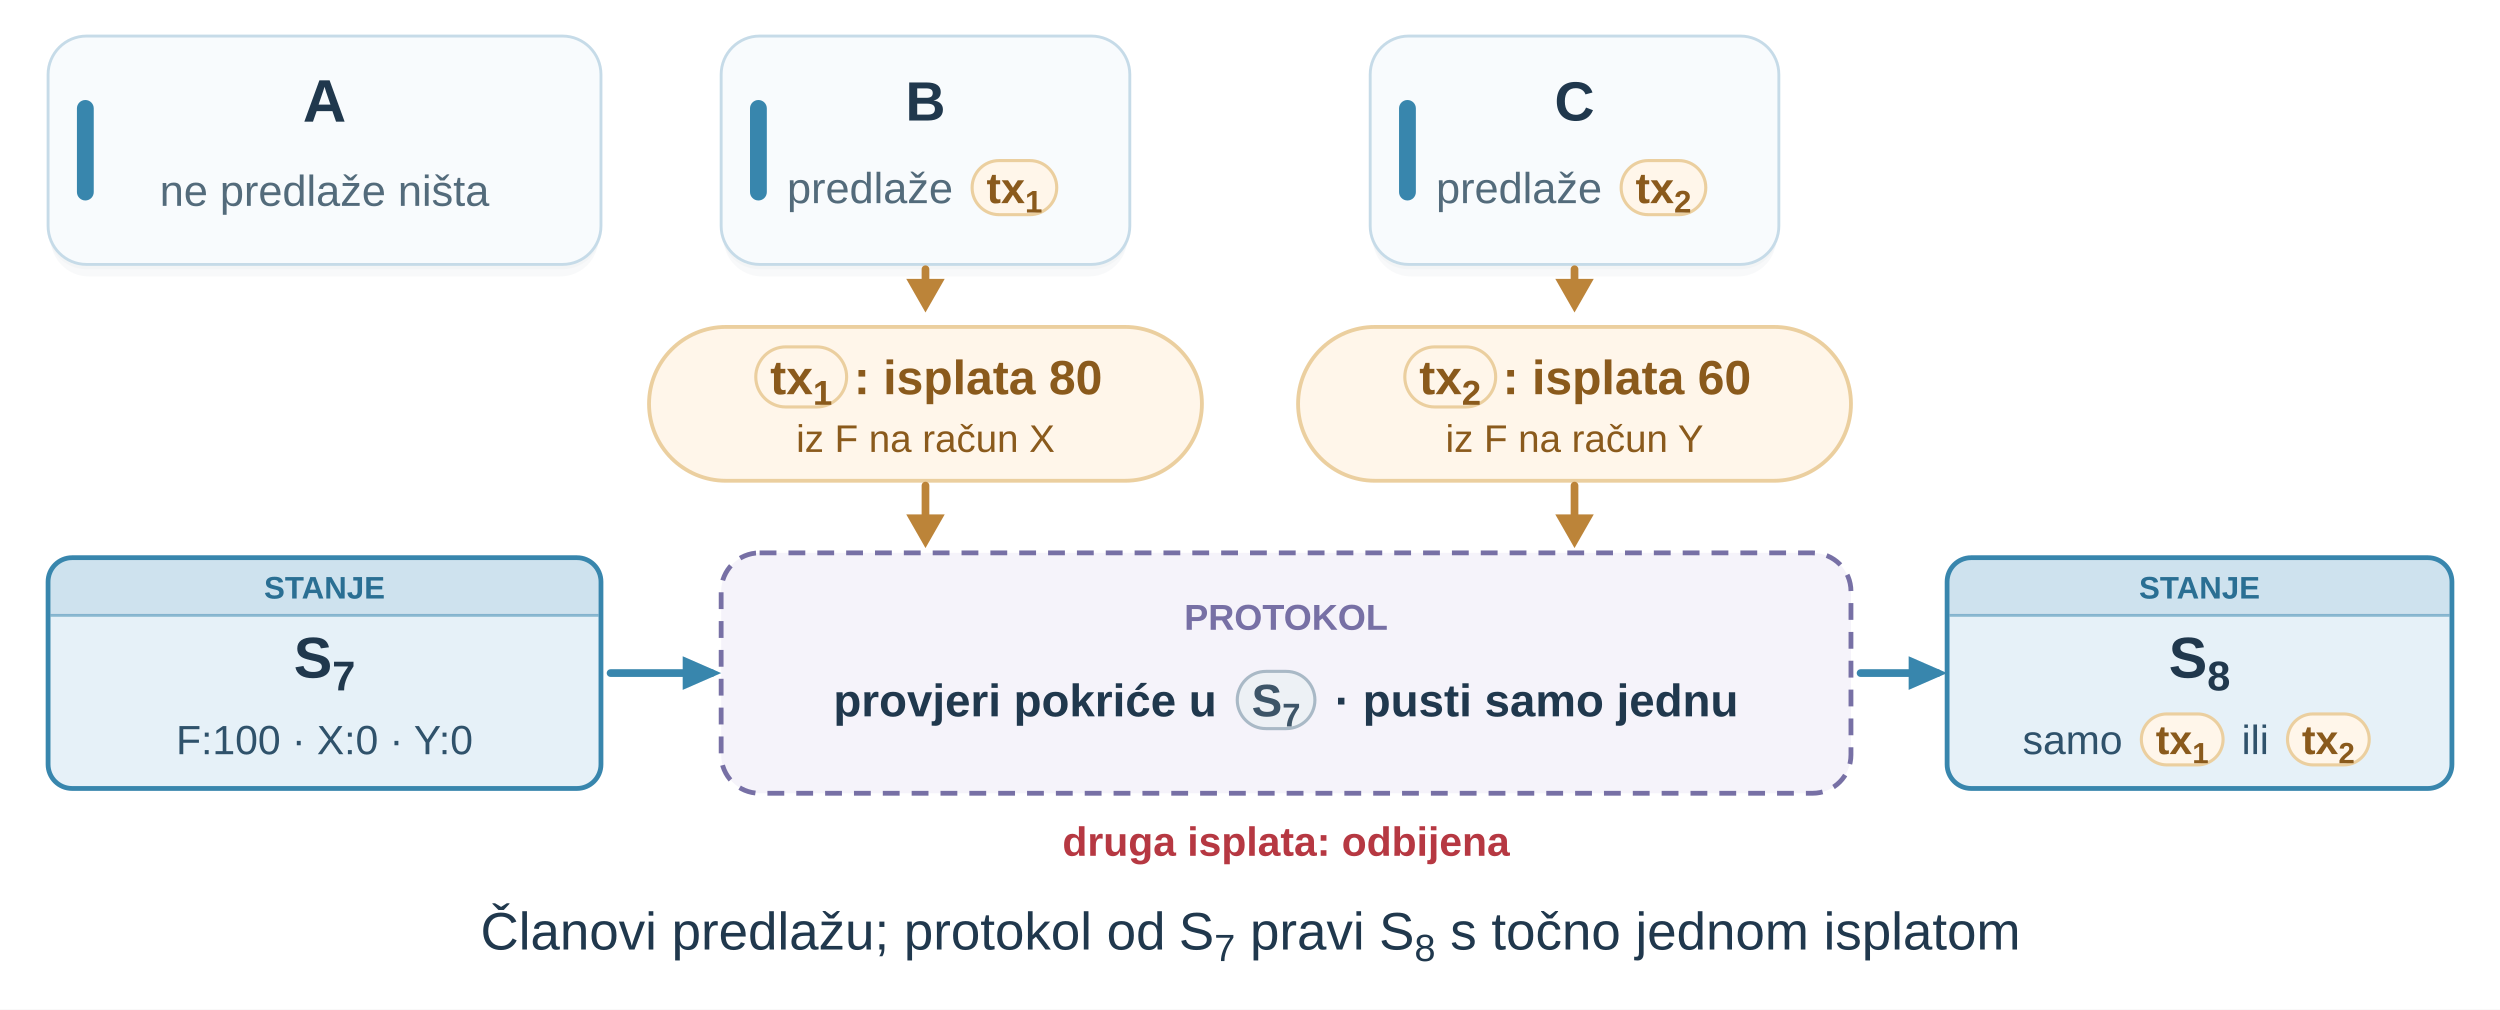
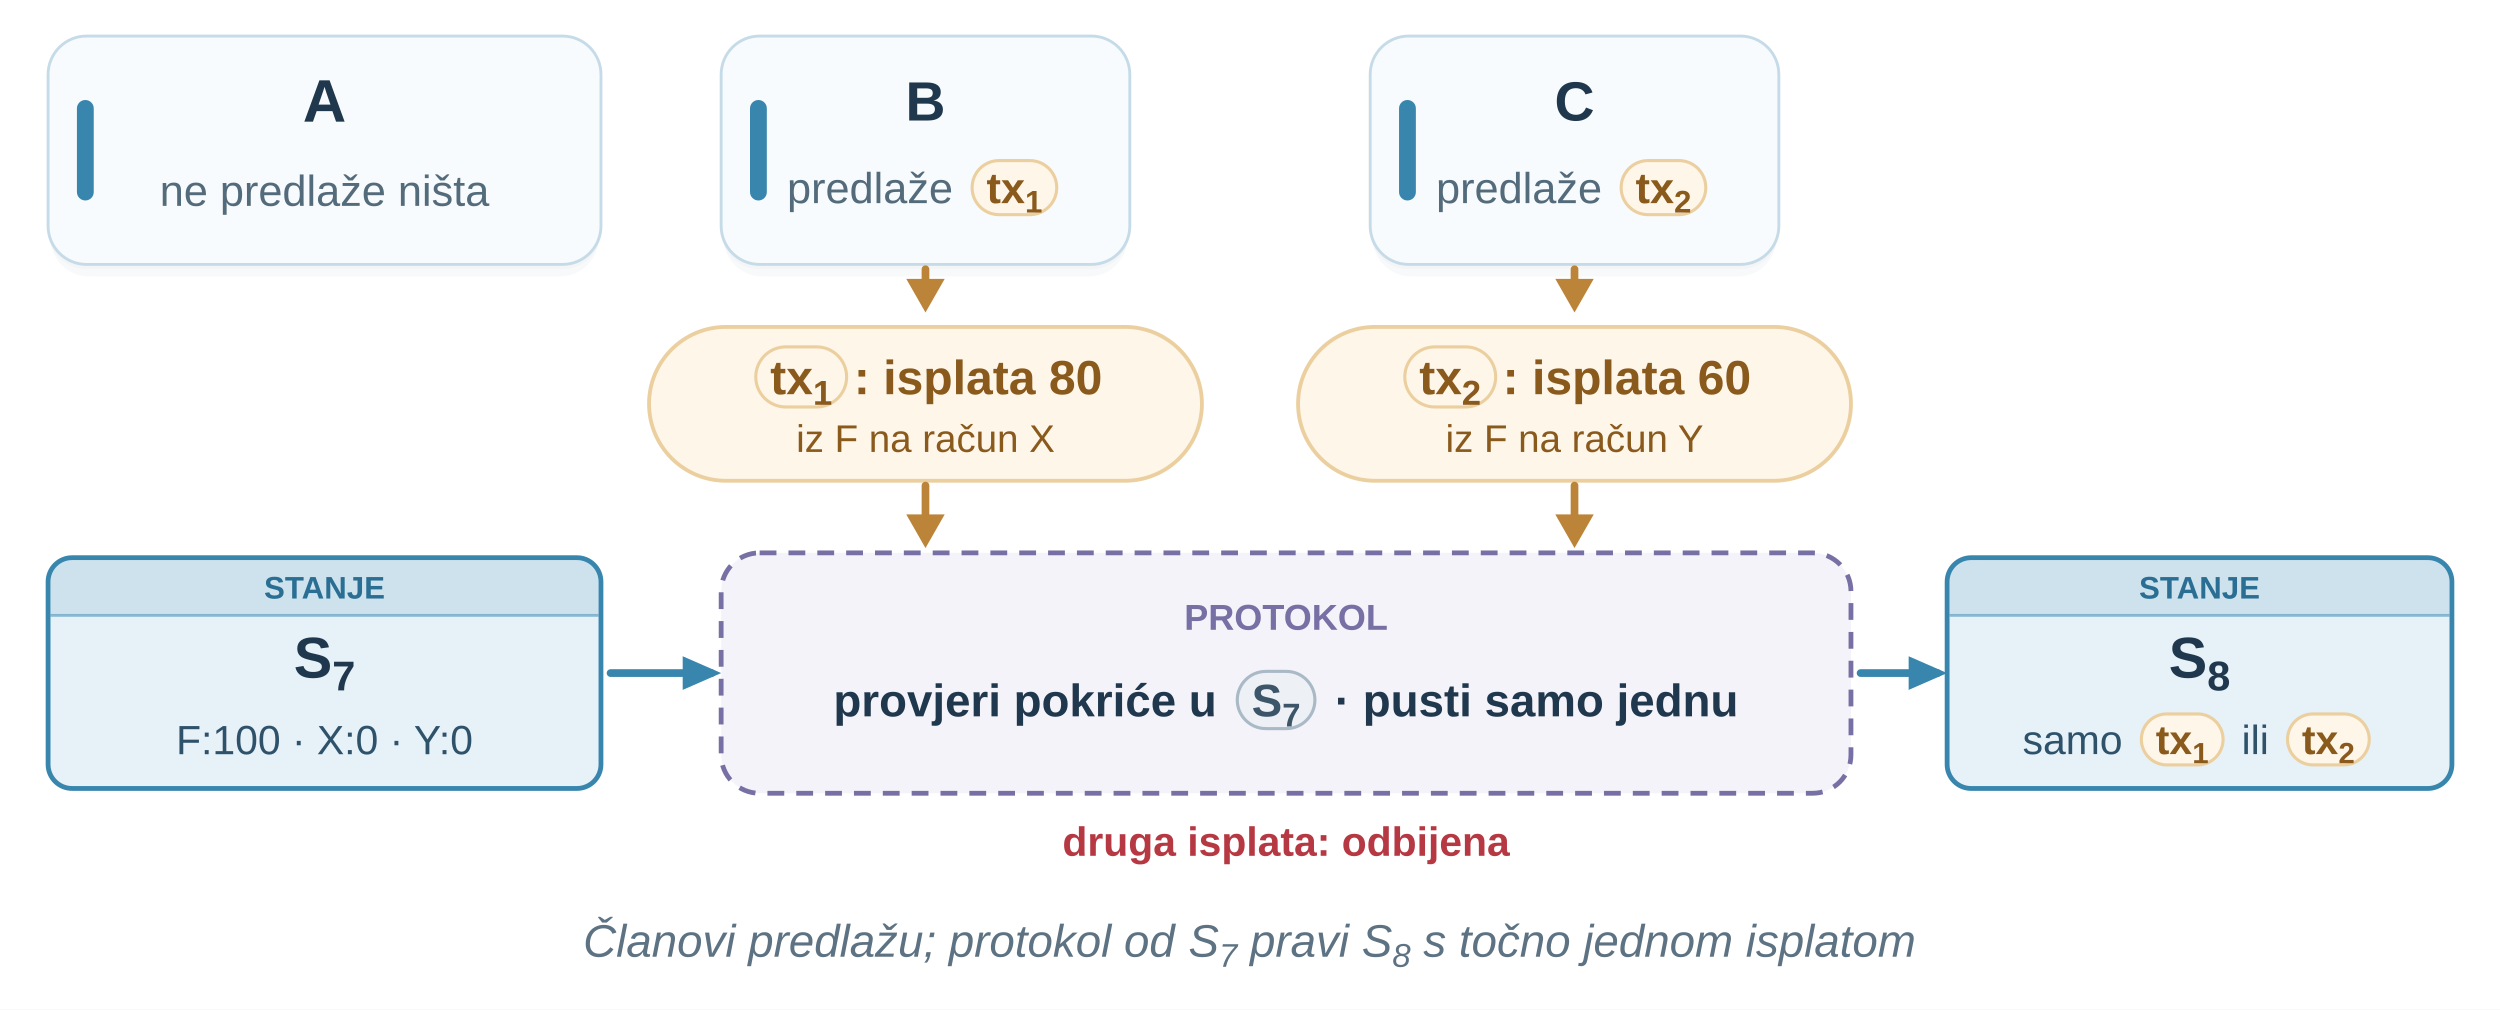
<svg xmlns="http://www.w3.org/2000/svg" width="1040" height="420" viewBox="0 0 1040 420">
  <defs>
    <marker id="arrow-blue" markerWidth="18" markerHeight="18" refX="14" refY="9" orient="auto" markerUnits="userSpaceOnUse">
      <path d="M2,2 L18,9 L2,16 Z" fill="#3886ad" />
    </marker>
    <marker id="arrow-red" markerWidth="18" markerHeight="18" refX="14" refY="9" orient="auto" markerUnits="userSpaceOnUse">
      <path d="M2,2 L18,9 L2,16 Z" fill="#b63842" />
    </marker>
  </defs>
  <rect width="1040" height="420" fill="white" />
  <rect x="21" y="20" width="228" height="95" rx="16" fill="#24445c" opacity=".035" />
  <rect x="20" y="17" width="230" height="95" rx="16" fill="#24445c" opacity=".025" />
  <rect x="20" y="15" width="230" height="95" rx="16" fill="#f8fbfd" stroke="#c6dbe8" stroke-width="1.2" />
  <rect x="32" y="41.6" width="7" height="41.8" rx="3.5" fill="#3886ad" />
  <text x="135.0" y="50.625" text-anchor="middle" font-family="Arial, sans-serif" font-size="25" font-weight="600" fill="#20384d">A</text>
  <text x="135.0" y="85.635" text-anchor="middle" font-family="Arial, sans-serif" font-size="18" font-weight="400" fill="#536b7b">ne predlaže ništa</text>
  <rect x="301" y="20" width="168" height="95" rx="16" fill="#24445c" opacity=".035" />
  <rect x="300" y="17" width="170" height="95" rx="16" fill="#24445c" opacity=".025" />
  <rect x="300" y="15" width="170" height="95" rx="16" fill="#f8fbfd" stroke="#c6dbe8" stroke-width="1.2" />
  <rect x="312" y="41.6" width="7" height="41.8" rx="3.5" fill="#3886ad" />
  <text x="385.0" y="50.135" text-anchor="middle" font-family="Arial, sans-serif" font-size="23" font-weight="600" fill="#20384d">B</text>
  <rect x="404.4" y="66.8" width="35.2" height="22.5" rx="11.2" fill="#fff6ea" stroke="#ebcf9f" stroke-width="1.3" />
  <text x="385.0" y="84.485" font-family="Arial, sans-serif" font-size="18" font-weight="400" fill="#536b7b" text-anchor="start">
    <tspan x="327.4" y="84.5">predlaže</tspan>
    <tspan x="410.4" y="84.5" font-weight="700" fill="#8a5a1c">tx</tspan>
    <tspan x="426.4" y="88.4" font-size="13.0" font-weight="700" fill="#8a5a1c">1</tspan>
  </text>
  <rect x="571" y="20" width="168" height="95" rx="16" fill="#24445c" opacity=".035" />
  <rect x="570" y="17" width="170" height="95" rx="16" fill="#24445c" opacity=".025" />
  <rect x="570" y="15" width="170" height="95" rx="16" fill="#f8fbfd" stroke="#c6dbe8" stroke-width="1.2" />
  <rect x="582" y="41.6" width="7" height="41.8" rx="3.5" fill="#3886ad" />
  <text x="655.0" y="50.135" text-anchor="middle" font-family="Arial, sans-serif" font-size="23" font-weight="600" fill="#20384d">C</text>
  <rect x="674.4" y="66.8" width="35.2" height="22.5" rx="11.2" fill="#fff6ea" stroke="#ebcf9f" stroke-width="1.3" />
  <text x="655.0" y="84.485" font-family="Arial, sans-serif" font-size="18" font-weight="400" fill="#536b7b" text-anchor="start">
    <tspan x="597.4" y="84.5">predlaže</tspan>
    <tspan x="680.4" y="84.5" font-weight="700" fill="#8a5a1c">tx</tspan>
    <tspan x="696.4" y="88.4" font-size="13.0" font-weight="700" fill="#8a5a1c">2</tspan>
  </text>
  <path d="M385,112 L385,120" stroke="#bc8439" stroke-width="3.2" fill="none" stroke-linecap="round" />
  <path d="M377,116 L385,130 L393,116 Z" fill="#bc8439" />
  <rect x="270.0" y="136" width="230" height="64" rx="32" fill="#fff6ea" stroke="#ebcf9f" stroke-width="1.6" />
  <rect x="314.4" y="144.3" width="37.8" height="25.0" rx="12.5" fill="#fff6ea" stroke="#ebcf9f" stroke-width="1.3" />
  <text x="385" y="164" font-family="Arial, sans-serif" font-size="20" font-weight="700" fill="#8a5a1c" text-anchor="start">
    <tspan x="320.4" y="164.0" font-weight="700" fill="#8a5a1c">tx</tspan>
    <tspan x="338.2" y="168.4" font-size="14.4" font-weight="700" fill="#8a5a1c">1</tspan>
    <tspan x="355.2" y="164.0">: isplata 80</tspan>
  </text>
  <text x="385" y="188" text-anchor="middle" font-family="Arial, sans-serif" font-size="16" font-weight="400" fill="#8a5a1c">iz F na račun X</text>
  <path d="M385,202 L385,218" stroke="#bc8439" stroke-width="3.2" fill="none" stroke-linecap="round" />
  <path d="M377,214 L385,228 L393,214 Z" fill="#bc8439" />
  <path d="M655,112 L655,120" stroke="#bc8439" stroke-width="3.2" fill="none" stroke-linecap="round" />
  <path d="M647,116 L655,130 L663,116 Z" fill="#bc8439" />
  <rect x="540.0" y="136" width="230" height="64" rx="32" fill="#fff6ea" stroke="#ebcf9f" stroke-width="1.6" />
  <rect x="584.4" y="144.3" width="37.8" height="25.0" rx="12.5" fill="#fff6ea" stroke="#ebcf9f" stroke-width="1.3" />
  <text x="655" y="164" font-family="Arial, sans-serif" font-size="20" font-weight="700" fill="#8a5a1c" text-anchor="start">
    <tspan x="590.4" y="164.0" font-weight="700" fill="#8a5a1c">tx</tspan>
    <tspan x="608.1" y="168.4" font-size="14.4" font-weight="700" fill="#8a5a1c">2</tspan>
    <tspan x="625.1" y="164.0">: isplata 60</tspan>
  </text>
  <text x="655" y="188" text-anchor="middle" font-family="Arial, sans-serif" font-size="16" font-weight="400" fill="#8a5a1c">iz F na račun Y</text>
  <path d="M655,202 L655,218" stroke="#bc8439" stroke-width="3.2" fill="none" stroke-linecap="round" />
  <path d="M647,214 L655,228 L663,214 Z" fill="#bc8439" />
  <rect x="300" y="230" width="470" height="100" rx="16" fill="#f5f3fa" stroke="#7770a5" stroke-width="2" stroke-dasharray="7 5" />
  <text x="535" y="262" text-anchor="middle" font-family="Arial, sans-serif" font-size="15" font-weight="700" fill="#7770a5">PROTOKOL</text>
  <rect x="514.7" y="279.3" width="32.3" height="23.8" rx="11.9" fill="#edf1f5" stroke="#a9b9c6" stroke-width="1.3" />
  <text x="535" y="298" font-family="Arial, sans-serif" font-size="19" font-weight="600" fill="#20384d" text-anchor="start">
    <tspan x="346.7" y="298.0">provjeri pokriće u</tspan>
    <tspan x="520.7" y="298.0" font-weight="700" fill="#3d5568">S</tspan>
    <tspan x="533.4" y="302.2" font-size="13.7" font-weight="700" fill="#3d5568">7</tspan>
    <tspan x="555.3" y="298.0">· pusti samo jednu</tspan>
  </text>
  <rect x="20" y="232" width="230" height="96" rx="10" fill="#e6f1f8" stroke="#3886ad" stroke-width="2" />
  <path d="M21,256 L249,256" stroke="#3886ad" stroke-width="1.2" opacity=".5" />
  <path d="M30,233 H240 A9,9 0 0 1 249,242 V256 H21 V242 A9,9 0 0 1 30,233 Z" fill="#3886ad" opacity=".14" />
  <text x="135.0" y="249" text-anchor="middle" font-family="Arial, sans-serif" font-size="13" font-weight="700" fill="#2a6f93">STANJE</text>
  <text x="135.0" y="281.88" font-family="Arial, sans-serif" font-size="24" font-weight="700" fill="#20384d" text-anchor="start">
    <tspan x="122.2" y="281.9" font-weight="700" fill="#20384d">S</tspan>
    <tspan x="138.2" y="287.2" font-size="17.3" font-weight="700" fill="#20384d">7</tspan>
  </text>
  <text x="135.0" y="313.74" text-anchor="middle" font-family="Arial, sans-serif" font-size="17" font-weight="400" fill="#2f526b">F:100 · X:0 · Y:0</text>
  <path d="M254,280 L296,280" fill="none" stroke="#3886ad" stroke-width="3.2" stroke-linecap="round" marker-end="url(#arrow-blue)" />
  <path d="M774,280 L806,280" fill="none" stroke="#3886ad" stroke-width="3.2" stroke-linecap="round" marker-end="url(#arrow-blue)" />
  <rect x="810" y="232" width="210" height="96" rx="10" fill="#e6f1f8" stroke="#3886ad" stroke-width="2" />
  <path d="M811,256 L1019,256" stroke="#3886ad" stroke-width="1.2" opacity=".5" />
  <path d="M820,233 H1010 A9,9 0 0 1 1019,242 V256 H811 V242 A9,9 0 0 1 820,233 Z" fill="#3886ad" opacity=".14" />
  <text x="915.0" y="249" text-anchor="middle" font-family="Arial, sans-serif" font-size="13" font-weight="700" fill="#2a6f93">STANJE</text>
  <text x="915.0" y="281.88" font-family="Arial, sans-serif" font-size="24" font-weight="700" fill="#20384d" text-anchor="start">
    <tspan x="902.2" y="281.9" font-weight="700" fill="#20384d">S</tspan>
    <tspan x="918.2" y="287.2" font-size="17.3" font-weight="700" fill="#20384d">8</tspan>
  </text>
  <rect x="890.8" y="297.0" width="34.0" height="21.2" rx="10.6" fill="#fff6ea" stroke="#ebcf9f" stroke-width="1.3" />
  <rect x="951.6" y="297.0" width="34.0" height="21.2" rx="10.6" fill="#fff6ea" stroke="#ebcf9f" stroke-width="1.3" />
  <text x="915.0" y="313.74" font-family="Arial, sans-serif" font-size="17" font-weight="400" fill="#2f526b" text-anchor="start">
    <tspan x="841.4" y="313.7">samo</tspan>
    <tspan x="896.8" y="313.7" font-weight="700" fill="#8a5a1c">tx</tspan>
    <tspan x="912.0" y="317.5" font-size="12.2" font-weight="700" fill="#8a5a1c">1</tspan>
    <tspan x="932.5" y="313.7">ili</tspan>
    <tspan x="957.6" y="313.7" font-weight="700" fill="#8a5a1c">tx</tspan>
    <tspan x="972.8" y="317.5" font-size="12.2" font-weight="700" fill="#8a5a1c">2</tspan>
  </text>
  <text x="535" y="356" text-anchor="middle" font-family="Arial, sans-serif" font-size="17" font-weight="600" fill="#b63842">druga isplata: odbijena</text>
-   <text x="520" y="395" font-family="Arial, sans-serif" font-size="22" font-weight="400" fill="#20384d" text-anchor="start">
-     <tspan x="199.9" y="395.0">Članovi predlažu; protokol od</tspan>
-     <tspan x="490.4" y="395.0" font-weight="400" fill="#20384d">S</tspan>
-     <tspan x="505.1" y="399.8" font-size="15.8" font-weight="400" fill="#20384d">7</tspan>
-     <tspan x="520.0" y="395.0">pravi</tspan>
-     <tspan x="573.7" y="395.0" font-weight="400" fill="#20384d">S</tspan>
-     <tspan x="588.4" y="399.8" font-size="15.8" font-weight="400" fill="#20384d">8</tspan>
-     <tspan x="603.3" y="395.0">s točno jednom isplatom</tspan>
+   <text font-style="italic" x="520" y="398" font-family="Arial, sans-serif" font-size="19" font-weight="400" fill="#5d7282" text-anchor="start">
+     <tspan x="242.6" y="398.0">Članovi predlažu; protokol od</tspan>
+     <tspan x="494.4" y="398.0" font-weight="400" fill="#5d7282">S</tspan>
+     <tspan x="507.1" y="402.2" font-size="13.7" font-weight="400" fill="#5d7282">7</tspan>
+     <tspan x="520.0" y="398.0">pravi</tspan>
+     <tspan x="566.5" y="398.0" font-weight="400" fill="#5d7282">S</tspan>
+     <tspan x="579.2" y="402.2" font-size="13.7" font-weight="400" fill="#5d7282">8</tspan>
+     <tspan x="592.1" y="398.0">s točno jednom isplatom</tspan>
  </text>
</svg>
